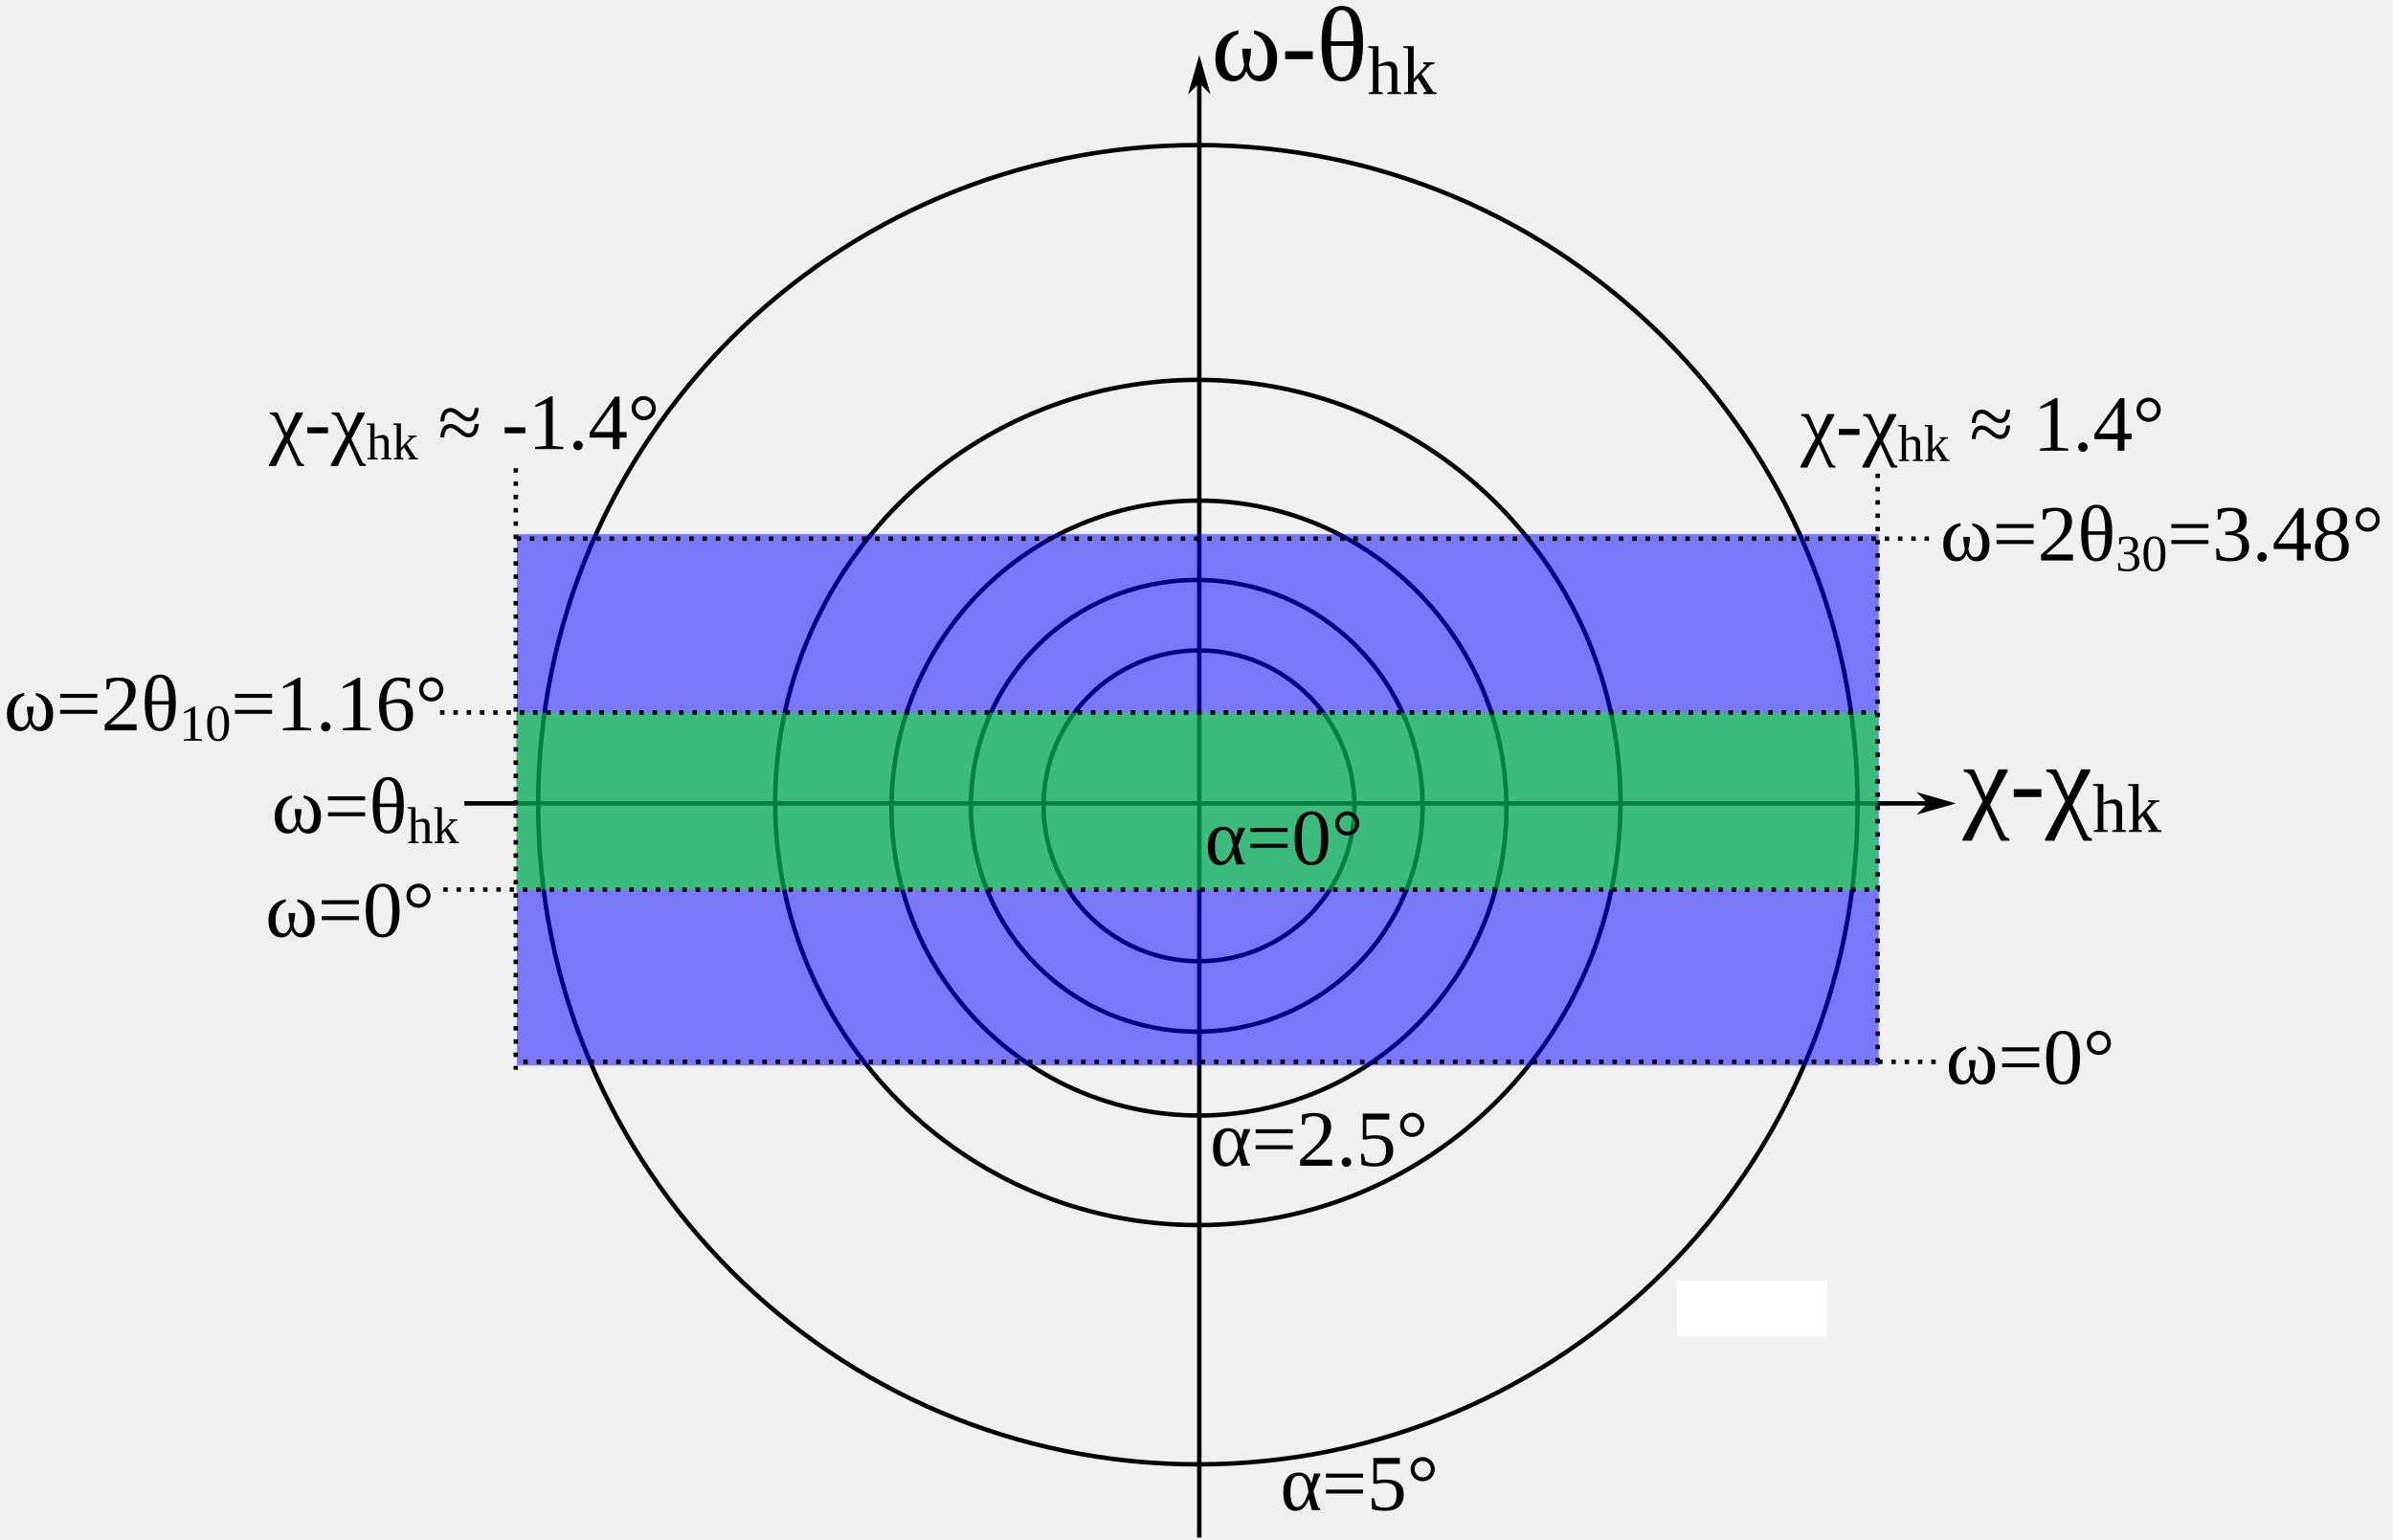
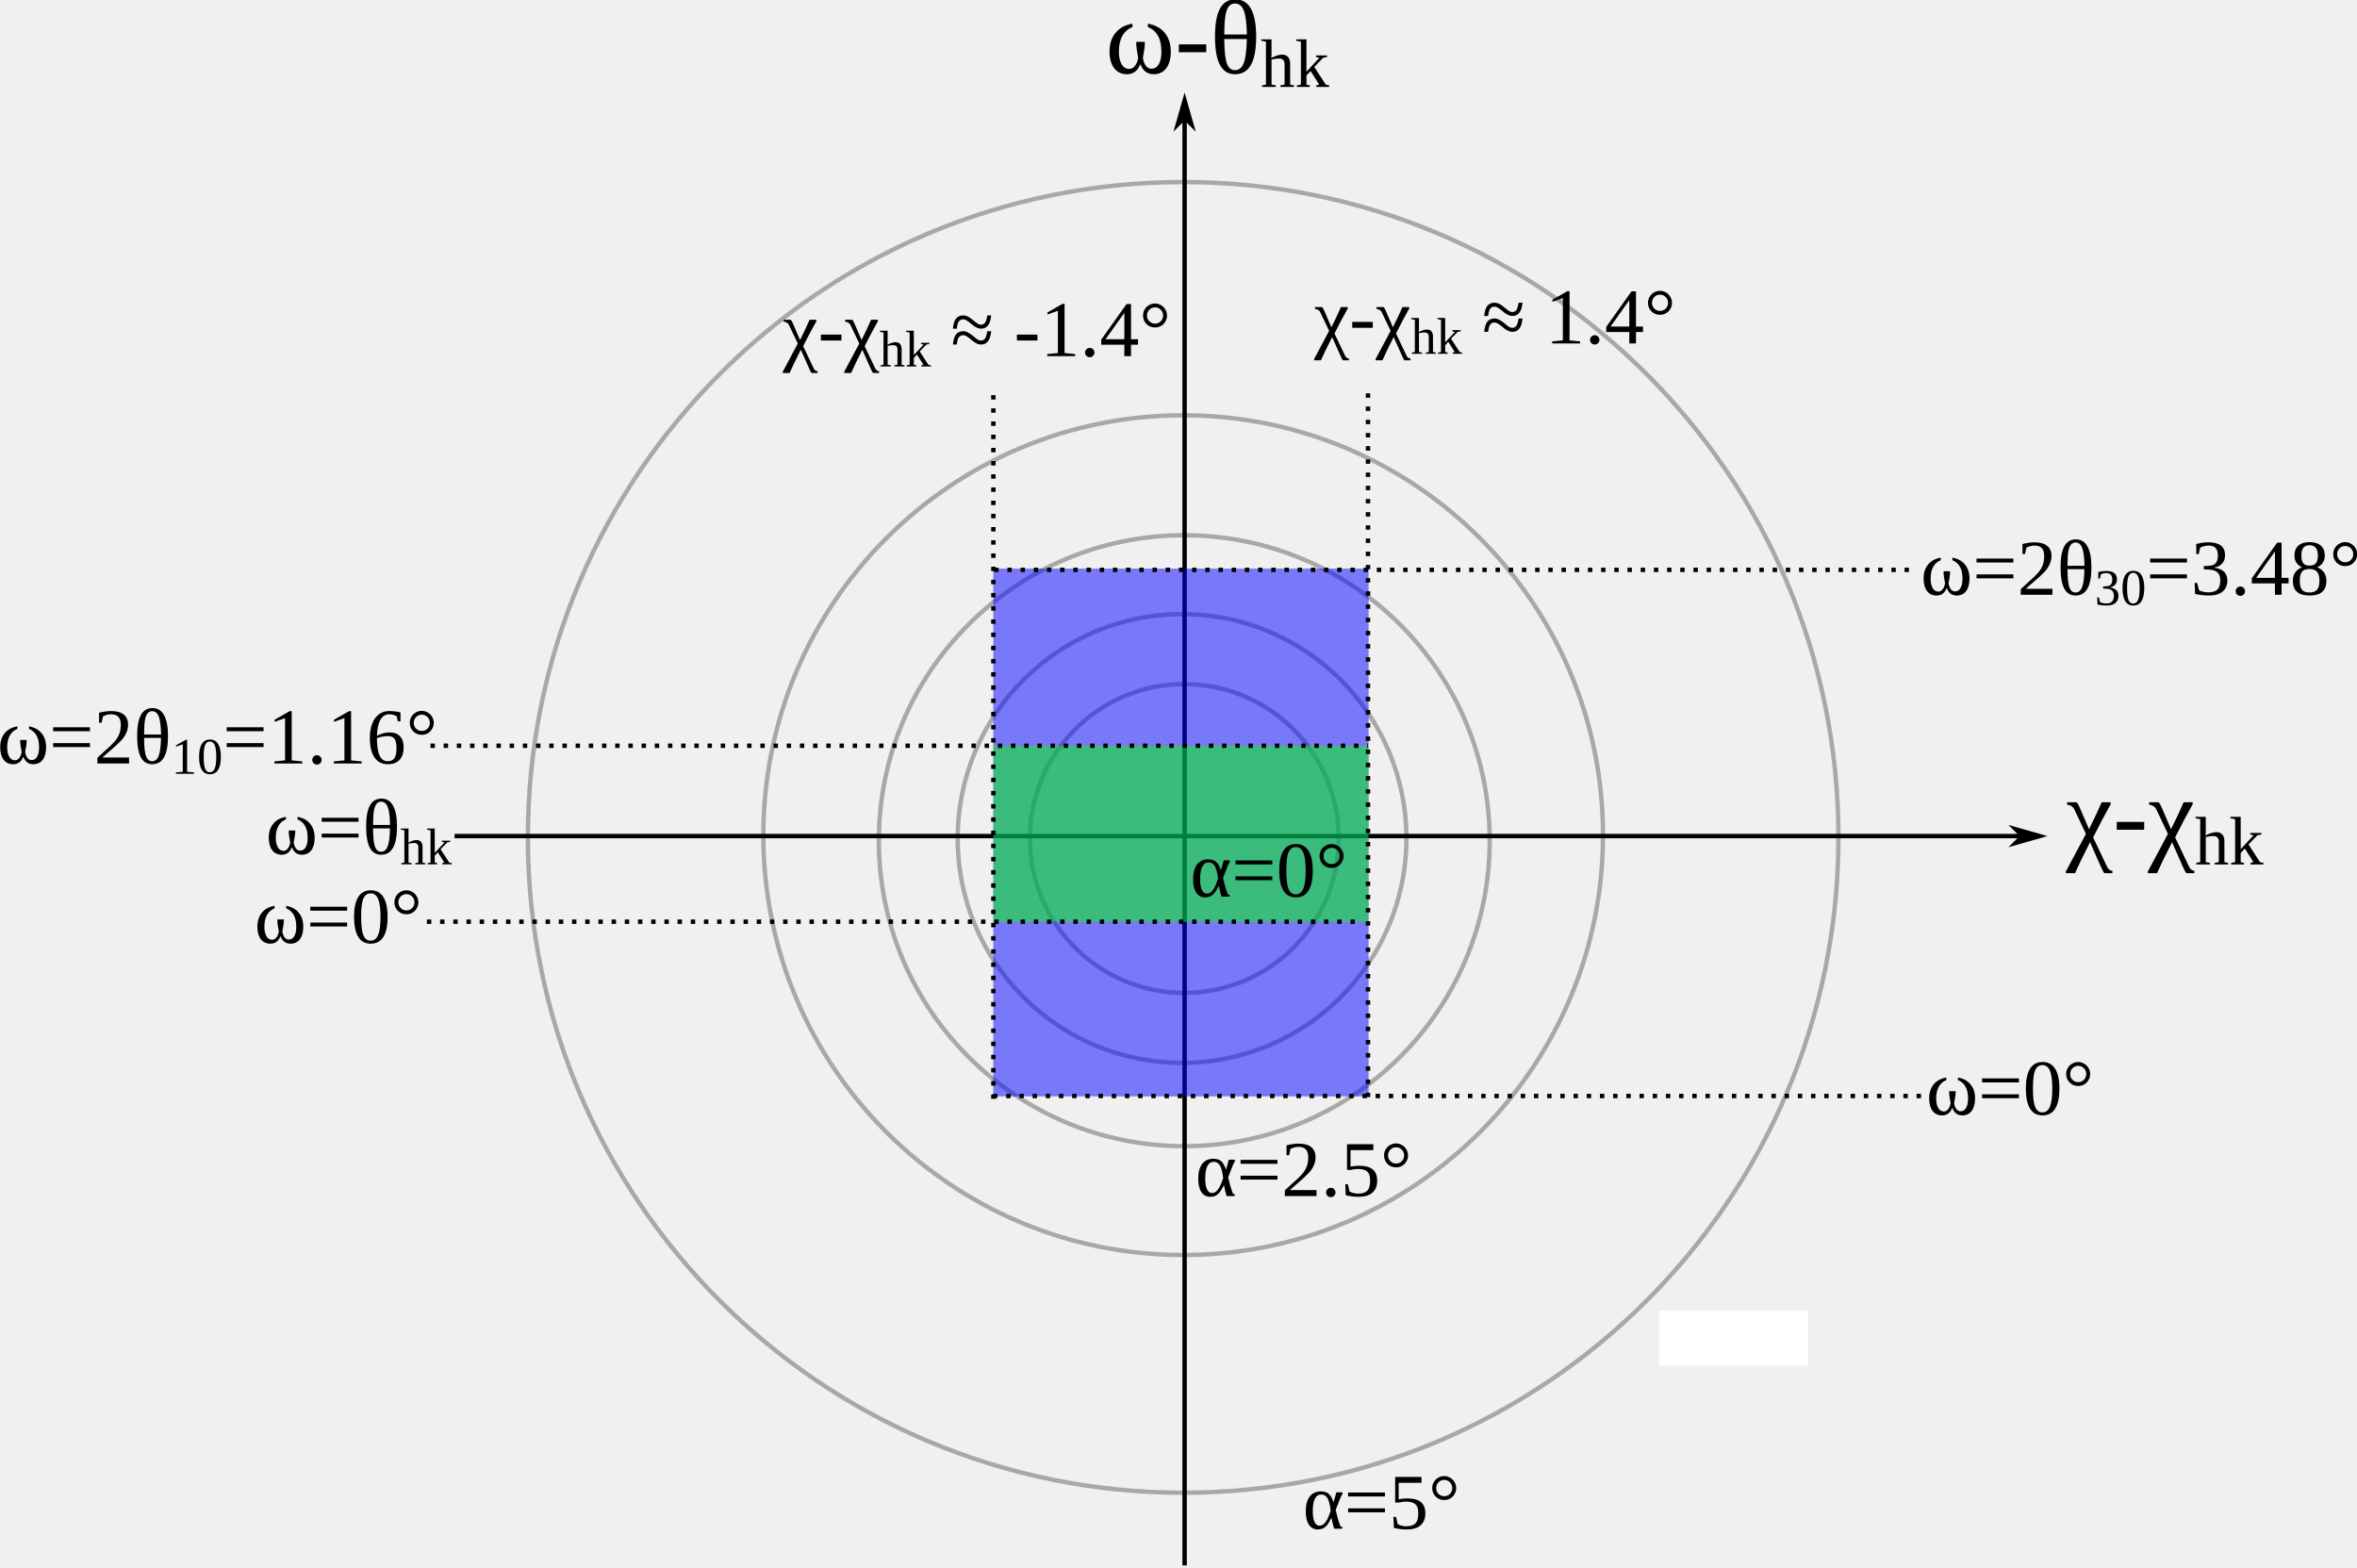
- <svg xmlns="http://www.w3.org/2000/svg" width="540.477" height="347.802" id="svg2" version="1.1">
+ <svg xmlns="http://www.w3.org/2000/svg" width="535.931" height="356.422" id="svg2" version="1.1">
  <defs id="defs4">
    <marker orient="auto" refY="0" refX="0" id="Arrow1Mend" style="overflow:visible">
      <path id="path5398" d="M 0,0 5,-5 -12.5,0 5,5 0,0 z" style="fill-rule:evenodd;stroke:#000000;stroke-width:1pt" transform="matrix(-0.4,0,0,-0.4,-4,0)" />
    </marker>
    <linearGradient id="linearGradient3755">
      <stop style="stop-color:#ff0000;stop-opacity:1;" offset="0" id="stop3757" />
      <stop style="stop-color:#ffff00;stop-opacity:0;" offset="1" id="stop3759" />
    </linearGradient>
    <clipPath id="clipPath4800" clipPathUnits="userSpaceOnUse">
      <path id="path4802" clip-rule="evenodd" d="m 46,2 0,249 249,0 0,-249" />
    </clipPath>
    <clipPath id="clipPath4526" clipPathUnits="userSpaceOnUse">
      <path id="path4528" clip-rule="evenodd" d="m -1.53,-1.736 0,10 8,0 0,-10" />
    </clipPath>
    <clipPath id="clipPath4514" clipPathUnits="userSpaceOnUse">
      <path id="path4516" clip-rule="evenodd" d="m 40,28 0,8 6,0 0,-8" />
    </clipPath>
    <clipPath id="clipPath4484" clipPathUnits="userSpaceOnUse">
      <path id="path4486" clip-rule="evenodd" d="m -1.53,-2.268 0,11 8,0 0,-11" />
    </clipPath>
    <clipPath id="clipPath4472" clipPathUnits="userSpaceOnUse">
      <path id="path4474" clip-rule="evenodd" d="m 40,59 0,9 6,0 0,-9" />
    </clipPath>
    <clipPath id="clipPath4442" clipPathUnits="userSpaceOnUse">
      <path id="path4444" clip-rule="evenodd" d="m -1.53,-1.801 0,11 8,0 0,-11" />
    </clipPath>
    <clipPath id="clipPath4430" clipPathUnits="userSpaceOnUse">
      <path id="path4432" clip-rule="evenodd" d="m 40,91 0,9 6,0 0,-9" />
    </clipPath>
    <clipPath id="clipPath4400" clipPathUnits="userSpaceOnUse">
      <path id="path4402" clip-rule="evenodd" d="m -1.53,-2.333 0,11 8,0 0,-11" />
    </clipPath>
    <clipPath id="clipPath4388" clipPathUnits="userSpaceOnUse">
      <path id="path4390" clip-rule="evenodd" d="m 40,122 0,9 6,0 0,-9" />
    </clipPath>
    <clipPath id="clipPath4354" clipPathUnits="userSpaceOnUse">
      <path id="path4356" clip-rule="evenodd" d="m -2.28,-1.866 0,11 14,0 0,-11" />
    </clipPath>
    <clipPath id="clipPath4342" clipPathUnits="userSpaceOnUse">
      <path id="path4344" clip-rule="evenodd" d="m 34,154 0,9 12,0 0,-9" />
    </clipPath>
    <clipPath id="clipPath4308" clipPathUnits="userSpaceOnUse">
      <path id="path4310" clip-rule="evenodd" d="m -2.28,-2.399 0,11 14,0 0,-11" />
    </clipPath>
    <clipPath id="clipPath4296" clipPathUnits="userSpaceOnUse">
      <path id="path4298" clip-rule="evenodd" d="m 34,185 0,9 12,0 0,-9" />
    </clipPath>
    <clipPath id="clipPath4262" clipPathUnits="userSpaceOnUse">
      <path id="path4264" clip-rule="evenodd" d="m -2.28,-1.931 0,11 14,0 0,-11" />
    </clipPath>
    <clipPath id="clipPath4250" clipPathUnits="userSpaceOnUse">
      <path id="path4252" clip-rule="evenodd" d="m 34,217 0,9 12,0 0,-9" />
    </clipPath>
    <clipPath id="clipPath4208" clipPathUnits="userSpaceOnUse">
      <path id="path4210" clip-rule="evenodd" d="m -2.143,-2.33 0,11 9,0 0,-11" />
    </clipPath>
    <clipPath id="clipPath4196" clipPathUnits="userSpaceOnUse">
      <path id="path4198" clip-rule="evenodd" d="m 262,251 0,9 7,0 0,-9" />
    </clipPath>
    <clipPath id="clipPath4166" clipPathUnits="userSpaceOnUse">
      <path id="path4168" clip-rule="evenodd" d="m -1.66,-2.33 0,11 8,0 0,-11" />
    </clipPath>
    <clipPath id="clipPath4154" clipPathUnits="userSpaceOnUse">
      <path id="path4156" clip-rule="evenodd" d="m 231,251 0,9 6,0 0,-9" />
    </clipPath>
    <clipPath id="clipPath4124" clipPathUnits="userSpaceOnUse">
      <path id="path4126" clip-rule="evenodd" d="m -2.178,-2.33 0,11 9,0 0,-11" />
    </clipPath>
    <clipPath id="clipPath4112" clipPathUnits="userSpaceOnUse">
      <path id="path4114" clip-rule="evenodd" d="m 199,251 0,9 7,0 0,-9" />
    </clipPath>
    <clipPath id="clipPath4082" clipPathUnits="userSpaceOnUse">
      <path id="path4084" clip-rule="evenodd" d="m -1.696,-2.33 0,11 8,0 0,-11" />
    </clipPath>
    <clipPath id="clipPath4070" clipPathUnits="userSpaceOnUse">
      <path id="path4072" clip-rule="evenodd" d="m 168,251 0,9 6,0 0,-9" />
    </clipPath>
    <clipPath id="clipPath4036" clipPathUnits="userSpaceOnUse">
      <path id="path4038" clip-rule="evenodd" d="m -1.589,-2.33 0,11 13,0 0,-11" />
    </clipPath>
    <clipPath id="clipPath4024" clipPathUnits="userSpaceOnUse">
      <path id="path4026" clip-rule="evenodd" d="m 134,251 0,9 11,0 0,-9" />
    </clipPath>
    <clipPath id="clipPath3990" clipPathUnits="userSpaceOnUse">
      <path id="path3992" clip-rule="evenodd" d="m -2.107,-2.33 0,11 14,0 0,-11" />
    </clipPath>
    <clipPath id="clipPath3978" clipPathUnits="userSpaceOnUse">
      <path id="path3980" clip-rule="evenodd" d="m 102,251 0,9 12,0 0,-9" />
    </clipPath>
    <clipPath id="clipPath3944" clipPathUnits="userSpaceOnUse">
      <path id="path3946" clip-rule="evenodd" d="m -1.625,-2.33 0,11 13,0 0,-11" />
    </clipPath>
    <clipPath id="clipPath3932" clipPathUnits="userSpaceOnUse">
      <path id="path3934" clip-rule="evenodd" d="m 71,251 0,9 11,0 0,-9" />
    </clipPath>
    <clipPath id="clipPath3890" clipPathUnits="userSpaceOnUse">
      <path id="path3892" clip-rule="evenodd" d="m 46,2 0,249 249,0 0,-249" />
    </clipPath>
    <clipPath id="clipPath3882" clipPathUnits="userSpaceOnUse">
      <path id="path3884" clip-rule="evenodd" d="m 46,2 0,249 249,0 0,-249" />
    </clipPath>
    <clipPath id="clipPath3874" clipPathUnits="userSpaceOnUse">
      <path id="path3876" clip-rule="evenodd" d="m 46,2 0,249 249,0 0,-249" />
    </clipPath>
    <clipPath id="clipPath3866" clipPathUnits="userSpaceOnUse">
      <path id="path3868" clip-rule="evenodd" d="m 35,2 0,257 260,0 0,-257" />
    </clipPath>
    <clipPath id="clipPath3858" clipPathUnits="userSpaceOnUse">
      <path id="path3860" clip-rule="evenodd" d="m 33,1 0,260 263,0 0,-260" />
    </clipPath>
    <clipPath id="clipPath3850" clipPathUnits="userSpaceOnUse">
      <path id="path3852" clip-rule="evenodd" d="m 35.28,2.88 0,256.2 259.2,0 0,-256.2" />
    </clipPath>
    <marker orient="auto" refY="0" refX="0" id="Arrow1Mend-5" style="overflow:visible">
      <path id="path5398-9" d="M 0,0 5,-5 -12.5,0 5,5 0,0 z" style="fill-rule:evenodd;stroke:#000000;stroke-width:1pt" transform="matrix(-0.4,0,0,-0.4,-4,0)" />
    </marker>
  </defs>
-   <g id="layer1" transform="translate(-82.50608,-430.6742)">
-     <path style="fill:none;stroke:#000000;stroke-width:1.017;stroke-linejoin:miter;stroke-miterlimit:4;stroke-opacity:1;stroke-dasharray:none;stroke-dashoffset:0" id="path5283" d="m 416.688,679.111 c 0,83.684 -67.839,151.523 -151.523,151.523 -83.684,0 -151.523,-67.839 -151.523,-151.523 0,-83.684 67.839,-151.523 151.523,-151.523 83.684,0 151.523,67.839 151.523,151.523 z" transform="matrix(0.9833333,0,0,0.9833333,92.30269,-55.35155)" />
-     <path style="fill:none;stroke:#000000;stroke-width:1.587;stroke-linejoin:miter;stroke-miterlimit:4;stroke-opacity:1;stroke-dasharray:none;stroke-dashoffset:0" id="path5283-4" d="m 416.688,679.111 c 0,83.684 -67.839,151.523 -151.523,151.523 -83.684,0 -151.523,-67.839 -151.523,-151.523 0,-83.684 67.839,-151.523 151.523,-151.523 83.684,0 151.523,67.839 151.523,151.523 z" transform="matrix(0.63,0,0,0.63,185.9943,184.0958)" />
-     <path style="fill:none;stroke:#000000;stroke-width:2.182;stroke-linejoin:miter;stroke-miterlimit:4;stroke-opacity:1;stroke-dasharray:none;stroke-dashoffset:0" id="path5283-4-5" d="m 416.688,679.111 c 0,83.684 -67.839,151.523 -151.523,151.523 -83.684,0 -151.523,-67.839 -151.523,-151.523 0,-83.684 67.839,-151.523 151.523,-151.523 83.684,0 151.523,67.839 151.523,151.523 z" transform="matrix(0.4583334,0,0,0.4583334,231.7669,301.9392)" />
-     <path style="fill:none;stroke:#000000;stroke-width:2.97;stroke-linejoin:miter;stroke-miterlimit:4;stroke-opacity:1;stroke-dasharray:none;stroke-dashoffset:0" id="path5283-4-5-3" d="m 416.688,679.111 c 0,83.684 -67.839,151.523 -151.523,151.523 -83.684,0 -151.523,-67.839 -151.523,-151.523 0,-83.684 67.839,-151.523 151.523,-151.523 83.684,0 151.523,67.839 151.523,151.523 z" transform="matrix(0.3366667,0,0,0.3366667,263.5235,384.0593)" />
-     <path style="fill:none;stroke:#000000;stroke-width:4.317;stroke-linejoin:miter;stroke-miterlimit:4;stroke-opacity:1;stroke-dasharray:none;stroke-dashoffset:0" id="path5283-4-5-3-7" d="m 416.688,679.111 c 0,83.684 -67.839,151.523 -151.523,151.523 -83.684,0 -151.523,-67.839 -151.523,-151.523 0,-83.684 67.839,-151.523 151.523,-151.523 83.684,0 151.523,67.839 151.523,151.523 z" transform="matrix(0.2316667,0,0,0.2316667,291.8709,455.3659)" />
-     <path style="fill:none;stroke:#000000;stroke-width:1px;stroke-linecap:butt;stroke-linejoin:miter;stroke-opacity:1;marker-end:url(#Arrow1Mend)" d="m 187.383,612.145 c 334.919,0 334.919,0 334.919,0" id="path5383" />
+   <g id="layer1" transform="translate(-84.02131,-422.0539)">
+     <path style="opacity:0.3;fill:none;stroke:#000000;stroke-width:1.017;stroke-linejoin:miter;stroke-miterlimit:4;stroke-opacity:1;stroke-dasharray:none;stroke-dashoffset:0" id="path5283" d="m 416.688,679.111 c 0,83.684 -67.839,151.523 -151.523,151.523 -83.684,0 -151.523,-67.839 -151.523,-151.523 0,-83.684 67.839,-151.523 151.523,-151.523 83.684,0 151.523,67.839 151.523,151.523 z" transform="matrix(0.9833333,0,0,0.9833333,92.30269,-55.35155)" />
+     <path style="opacity:0.3;fill:none;stroke:#000000;stroke-width:1.587;stroke-linejoin:miter;stroke-miterlimit:4;stroke-opacity:1;stroke-dasharray:none;stroke-dashoffset:0" id="path5283-4" d="m 416.688,679.111 c 0,83.684 -67.839,151.523 -151.523,151.523 -83.684,0 -151.523,-67.839 -151.523,-151.523 0,-83.684 67.839,-151.523 151.523,-151.523 83.684,0 151.523,67.839 151.523,151.523 z" transform="matrix(0.63,0,0,0.63,185.9943,184.0958)" />
+     <path style="opacity:0.3;fill:none;stroke:#000000;stroke-width:2.182;stroke-linejoin:miter;stroke-miterlimit:4;stroke-opacity:1;stroke-dasharray:none;stroke-dashoffset:0" id="path5283-4-5" d="m 416.688,679.111 c 0,83.684 -67.839,151.523 -151.523,151.523 -83.684,0 -151.523,-67.839 -151.523,-151.523 0,-83.684 67.839,-151.523 151.523,-151.523 83.684,0 151.523,67.839 151.523,151.523 z" transform="matrix(0.4583334,0,0,0.4583334,231.7669,301.9392)" />
+     <path style="opacity:0.3;fill:none;stroke:#000000;stroke-width:2.97;stroke-linejoin:miter;stroke-miterlimit:4;stroke-opacity:1;stroke-dasharray:none;stroke-dashoffset:0" id="path5283-4-5-3" d="m 416.688,679.111 c 0,83.684 -67.839,151.523 -151.523,151.523 -83.684,0 -151.523,-67.839 -151.523,-151.523 0,-83.684 67.839,-151.523 151.523,-151.523 83.684,0 151.523,67.839 151.523,151.523 z" transform="matrix(0.3366667,0,0,0.3366667,263.5235,384.0593)" />
+     <path style="opacity:0.3;fill:none;stroke:#000000;stroke-width:4.317;stroke-linejoin:miter;stroke-miterlimit:4;stroke-opacity:1;stroke-dasharray:none;stroke-dashoffset:0" id="path5283-4-5-3-7" d="m 416.688,679.111 c 0,83.684 -67.839,151.523 -151.523,151.523 -83.684,0 -151.523,-67.839 -151.523,-151.523 0,-83.684 67.839,-151.523 151.523,-151.523 83.684,0 151.523,67.839 151.523,151.523 z" transform="matrix(0.2316667,0,0,0.2316667,291.8709,455.3659)" />
+     <path style="fill:none;stroke:#000000;stroke-width:1px;stroke-linecap:butt;stroke-linejoin:miter;stroke-opacity:1;marker-end:url(#Arrow1Mend)" d="m 187.383,612.145 c 360.219,0 360.219,0 360.219,0" id="path5383" />
    <path style="fill:none;stroke:#000000;stroke-width:1px;stroke-linecap:butt;stroke-linejoin:miter;stroke-opacity:1;marker-end:url(#Arrow1Mend)" d="m 353.375,777.976 c 0,-332.894 0,-332.894 0,-332.894" id="path5383-5" />
-     <text xml:space="preserve" style="font-size:24px;font-style:normal;font-variant:normal;font-weight:normal;font-stretch:normal;line-height:125%;letter-spacing:0px;word-spacing:0px;fill:#000000;fill-opacity:1;stroke:none;font-family:Times New Roman;-inkscape-font-specification:Times New Roman" x="525.784" y="615.471" id="text5853">
-       <tspan id="tspan5855" x="525.784" y="615.471">χ-χ<tspan style="font-size:65.001%;baseline-shift:sub" id="tspan3101">hk</tspan>
+     <text xml:space="preserve" style="font-size:24px;font-style:normal;font-variant:normal;font-weight:normal;font-stretch:normal;line-height:125%;letter-spacing:0px;word-spacing:0px;fill:#000000;fill-opacity:1;stroke:none;font-family:Times New Roman;-inkscape-font-specification:Times New Roman" x="553.784" y="615.471" id="text5853">
+       <tspan id="tspan5855" x="553.784" y="615.471">χ-χ<tspan style="font-size:65.001%;baseline-shift:sub" id="tspan3101">hk</tspan>
      </tspan>
    </text>
-     <text xml:space="preserve" style="font-size:24px;font-style:normal;font-variant:normal;font-weight:normal;font-stretch:normal;line-height:125%;letter-spacing:0px;word-spacing:0px;fill:#000000;fill-opacity:1;stroke:none;font-family:Times New Roman;-inkscape-font-specification:Times New Roman" x="356.079" y="448.796" id="text5857">
-       <tspan id="tspan5859" x="356.079" y="448.796">ω-θ<tspan style="font-size:65.001%;baseline-shift:sub" id="tspan3103">hk</tspan>
+     <text xml:space="preserve" style="font-size:24px;font-style:normal;font-variant:normal;font-weight:normal;font-stretch:normal;line-height:125%;letter-spacing:0px;word-spacing:0px;fill:#000000;fill-opacity:1;stroke:none;font-family:Times New Roman;-inkscape-font-specification:Times New Roman" x="335.371" y="438.694" id="text5857">
+       <tspan id="tspan5859" x="335.371" y="438.694">ω-θ<tspan style="font-size:65.001%;baseline-shift:sub" id="tspan3103">hk</tspan>
      </tspan>
    </text>
-     <rect style="opacity:0.5;fill:#0000ff;fill-opacity:1;stroke:none" id="rect5861-9" width="307.576" height="120" x="199.26" y="551.332" />
-     <rect style="opacity:0.5;fill:#00ff00;fill-opacity:1;stroke:none" id="rect5861" width="307.576" height="40" x="199" y="591.634" />
-     <path style="fill:none;stroke:#000000;stroke-width:1;stroke-linecap:butt;stroke-linejoin:miter;stroke-miterlimit:4;stroke-opacity:1;stroke-dasharray:1, 2;stroke-dashoffset:0" d="m 181.904,591.606 c 324.419,0 324.419,0 324.419,0" id="path5881" />
-     <path style="fill:none;stroke:#000000;stroke-width:1;stroke-linecap:butt;stroke-linejoin:miter;stroke-miterlimit:4;stroke-opacity:1;stroke-dasharray:1, 2;stroke-dashoffset:0" d="m 182.619,631.606 c 324.417,0 324.417,0 324.417,0" id="path5881-3" />
-     <text xml:space="preserve" style="font-size:18px;font-style:normal;font-variant:normal;font-weight:normal;font-stretch:normal;line-height:125%;letter-spacing:0px;word-spacing:0px;fill:#000000;fill-opacity:1;stroke:none;font-family:Times New Roman;-inkscape-font-specification:Times New Roman" x="142.432" y="642.24" id="text5919">
-       <tspan id="tspan5921" x="142.432" y="642.24">ω=0°</tspan>
+     <rect style="opacity:0.5;fill:#0000ff;fill-opacity:1;stroke:none" id="rect5861-9" width="85.343" height="120" x="309.872" y="551.332" />
+     <rect style="opacity:0.5;fill:#00ff00;fill-opacity:1;stroke:none" id="rect5861" width="85.284" height="40" x="309.88" y="591.634" />
+     <path style="fill:none;stroke:#000000;stroke-width:1;stroke-linecap:butt;stroke-linejoin:miter;stroke-miterlimit:4;stroke-opacity:1;stroke-dasharray:1, 2;stroke-dashoffset:0" d="m 181.904,591.606 c 213.162,0 213.162,0 213.162,0" id="path5881" />
+     <path style="fill:none;stroke:#000000;stroke-width:1;stroke-linecap:butt;stroke-linejoin:miter;stroke-miterlimit:4;stroke-opacity:1;stroke-dasharray:1, 2;stroke-dashoffset:0" d="m 181.087,631.606 c 212.977,0 212.977,0 212.977,0" id="path5881-3" />
+     <text xml:space="preserve" style="font-size:18px;font-style:normal;font-variant:normal;font-weight:normal;font-stretch:normal;line-height:125%;letter-spacing:0px;word-spacing:0px;fill:#000000;fill-opacity:1;stroke:none;font-family:Times New Roman;-inkscape-font-specification:Times New Roman" x="141.84" y="636.439" id="text5919">
+       <tspan id="tspan5921" x="141.84" y="636.439">ω=0°</tspan>
    </text>
    <text xml:space="preserve" style="font-size:18px;font-style:normal;font-variant:normal;font-weight:normal;font-stretch:normal;line-height:125%;letter-spacing:0px;word-spacing:0px;fill:#000000;fill-opacity:1;stroke:none;font-family:Times New Roman;-inkscape-font-specification:Times New Roman" x="83.362" y="595.637" id="text5919-3">
      <tspan x="83.362" y="595.637" id="tspan5950">ω=2θ<tspan style="font-size:65.001%;baseline-shift:sub" id="tspan6121">10</tspan>=1.16°</tspan>
    </text>
-     <path style="fill:none;stroke:#000000;stroke-width:1;stroke-linecap:butt;stroke-linejoin:miter;stroke-miterlimit:4;stroke-opacity:1;stroke-dasharray:1, 2;stroke-dashoffset:0" d="m 506.592,537.661 c 0,133.855 0,133.855 0,133.855" id="path5881-3-2" />
-     <text xml:space="preserve" style="font-size:18px;font-style:normal;font-variant:normal;font-weight:normal;font-stretch:normal;line-height:125%;letter-spacing:0px;word-spacing:0px;fill:#000000;fill-opacity:1;stroke:none;font-family:Times New Roman;-inkscape-font-specification:Times New Roman" x="489.151" y="532.468" id="text5853-1">
-       <tspan id="tspan5855-2" x="489.151" y="532.468">χ-χ<tspan style="font-size:65%;baseline-shift:sub" id="tspan3105">hk</tspan> ≈ 1.4°</tspan>
+     <path style="fill:none;stroke:#000000;stroke-width:1;stroke-linecap:butt;stroke-linejoin:miter;stroke-miterlimit:4;stroke-opacity:1;stroke-dasharray:1, 2;stroke-dashoffset:0" d="m 395.076,511.494 c 0,160.021 0,160.021 0,160.021" id="path5881-3-2" />
+     <text xml:space="preserve" style="font-size:18px;font-style:normal;font-variant:normal;font-weight:normal;font-stretch:normal;line-height:125%;letter-spacing:0px;word-spacing:0px;fill:#000000;fill-opacity:1;stroke:none;font-family:Times New Roman;-inkscape-font-specification:Times New Roman" x="382.832" y="500.143" id="text5853-1">
+       <tspan id="tspan5855-2" x="382.832" y="500.143">χ-χ<tspan style="font-size:65.001%;baseline-shift:sub" id="tspan3105">hk</tspan> ≈ 1.4°</tspan>
    </text>
-     <path style="fill:none;stroke:#000000;stroke-width:1;stroke-linecap:butt;stroke-linejoin:miter;stroke-miterlimit:4;stroke-opacity:1;stroke-dasharray:1, 2;stroke-dashoffset:0" d="m 199,536.434 c 0,135.868 0,135.868 0,135.868" id="path5881-3-2-9" />
-     <path style="fill:none;stroke:#000000;stroke-width:1;stroke-linecap:butt;stroke-linejoin:miter;stroke-miterlimit:4;stroke-opacity:1;stroke-dasharray:1, 2;stroke-dashoffset:0" d="m 199.18,552.337 c 319.376,0 319.376,0 319.376,0" id="path5881-9" />
+     <path style="fill:none;stroke:#000000;stroke-width:1;stroke-linecap:butt;stroke-linejoin:miter;stroke-miterlimit:4;stroke-opacity:1;stroke-dasharray:1, 2;stroke-dashoffset:0" d="m 309.893,511.885 c 0,160.418 0,160.418 0,160.418" id="path5881-3-2-9" />
+     <path style="fill:none;stroke:#000000;stroke-width:1;stroke-linecap:butt;stroke-linejoin:miter;stroke-miterlimit:4;stroke-opacity:1;stroke-dasharray:1, 2;stroke-dashoffset:0" d="m 310.078,551.622 c 208.478,0 208.478,0 208.478,0" id="path5881-9" />
    <text xml:space="preserve" style="font-size:18px;font-style:normal;font-variant:normal;font-weight:normal;font-stretch:normal;line-height:125%;letter-spacing:0px;word-spacing:0px;fill:#000000;fill-opacity:1;stroke:none;font-family:Times New Roman;-inkscape-font-specification:Times New Roman" x="521.97" y="675.482" id="text5919-2">
      <tspan id="tspan5921-7" x="521.97" y="675.482">ω=0°</tspan>
    </text>
-     <path style="fill:none;stroke:#000000;stroke-width:1;stroke-linecap:butt;stroke-linejoin:miter;stroke-miterlimit:4;stroke-opacity:1;stroke-dasharray:1, 2;stroke-dashoffset:0" d="m 200.695,670.525 c 320.889,0 320.889,0 320.889,0" id="path5881-9-6" />
+     <path style="fill:none;stroke:#000000;stroke-width:1;stroke-linecap:butt;stroke-linejoin:miter;stroke-miterlimit:4;stroke-opacity:1;stroke-dasharray:1, 2;stroke-dashoffset:0" d="m 309.811,671.239 c 211.773,0 211.773,0 211.773,0" id="path5881-9-6" />
    <text xml:space="preserve" style="font-size:18px;font-style:normal;font-variant:normal;font-weight:normal;font-stretch:normal;line-height:125%;letter-spacing:0px;word-spacing:0px;fill:#000000;fill-opacity:1;stroke:none;font-family:Times New Roman;-inkscape-font-specification:Times New Roman" x="520.705" y="557.282" id="text5919-3-9">
      <tspan x="520.705" y="557.282" id="tspan5950-8">ω=2θ<tspan style="font-size:65.001%;baseline-shift:sub" id="tspan6119">30</tspan>=3.48°</tspan>
    </text>
-     <text xml:space="preserve" style="font-size:18px;font-style:normal;font-variant:normal;font-weight:normal;font-stretch:normal;line-height:125%;letter-spacing:0px;word-spacing:0px;fill:#000000;fill-opacity:1;stroke:none;font-family:Times New Roman;-inkscape-font-specification:'Times New Roman,'" x="371.664" y="771.765" id="text6123-8">
-       <tspan id="tspan6125-6" x="371.664" y="771.765">α=5°</tspan>
+     <text xml:space="preserve" style="font-size:18px;font-style:normal;font-variant:normal;font-weight:normal;font-stretch:normal;line-height:125%;letter-spacing:0px;word-spacing:0px;fill:#000000;fill-opacity:1;stroke:none;font-family:Times New Roman;-inkscape-font-specification:'Times New Roman,'" x="380.235" y="769.622" id="text6123-8">
+       <tspan id="tspan6125-6" x="380.235" y="769.622">α=5°</tspan>
    </text>
    <rect style="fill:#ffffff;fill-opacity:1;stroke:none" id="rect6169-3" width="33.929" height="12.5" x="461.25" y="720.041" />
    <text xml:space="preserve" style="font-size:18px;font-style:normal;font-variant:normal;font-weight:normal;font-stretch:normal;line-height:125%;letter-spacing:0px;word-spacing:0px;fill:#000000;fill-opacity:1;stroke:none;font-family:Times New Roman;-inkscape-font-specification:Times New Roman" x="354.62" y="625.915" id="text6123">
      <tspan id="tspan6125" x="354.62" y="625.915">α=0°</tspan>
    </text>
    <text xml:space="preserve" style="font-size:18px;font-style:normal;font-variant:normal;font-weight:normal;font-stretch:normal;line-height:125%;letter-spacing:0px;word-spacing:0px;fill:#000000;fill-opacity:1;stroke:none;font-family:Times New Roman;-inkscape-font-specification:Times New Roman" x="355.784" y="693.989" id="text6123-0">
      <tspan id="tspan6125-9" x="355.784" y="693.989">α=2.5°</tspan>
    </text>
-     <text xml:space="preserve" style="font-size:18px;font-style:normal;font-variant:normal;font-weight:normal;font-stretch:normal;line-height:125%;letter-spacing:0px;word-spacing:0px;fill:#000000;fill-opacity:1;stroke:none;font-family:Times New Roman;-inkscape-font-specification:Times New Roman" x="143.262" y="532.106" id="text5853-1-1">
-       <tspan id="tspan5855-2-17" x="143.262" y="532.106">χ-χ<tspan style="font-size:65.001%;baseline-shift:sub" id="tspan3105-4">hk</tspan> ≈ -1.4°</tspan>
+     <text xml:space="preserve" style="font-size:18px;font-style:normal;font-variant:normal;font-weight:normal;font-stretch:normal;line-height:125%;letter-spacing:0px;word-spacing:0px;fill:#000000;fill-opacity:1;stroke:none;font-family:Times New Roman;-inkscape-font-specification:Times New Roman" x="262.017" y="503.03" id="text5853-1-1">
+       <tspan id="tspan5855-2-17" x="262.017" y="503.03">χ-χ<tspan style="font-size:65.001%;baseline-shift:sub" id="tspan3105-4">hk</tspan> ≈ -1.4°</tspan>
    </text>
-     <text xml:space="preserve" style="font-size:18px;font-style:normal;font-variant:normal;font-weight:normal;font-stretch:normal;line-height:125%;letter-spacing:0px;word-spacing:0px;fill:#000000;fill-opacity:1;stroke:none;font-family:Times New Roman;-inkscape-font-specification:Times New Roman" x="143.846" y="618.778" id="text5919-30">
-       <tspan id="tspan5921-73" x="143.846" y="618.778">ω=θ<tspan style="font-size:65.001%;baseline-shift:sub" id="tspan3152">hk</tspan>
+     <text xml:space="preserve" style="font-size:18px;font-style:normal;font-variant:normal;font-weight:normal;font-stretch:normal;line-height:125%;letter-spacing:0px;word-spacing:0px;fill:#000000;fill-opacity:1;stroke:none;font-family:Times New Roman;-inkscape-font-specification:Times New Roman" x="144.428" y="616.217" id="text5919-30">
+       <tspan id="tspan5921-73" x="144.428" y="616.217">ω=θ<tspan style="font-size:65.001%;baseline-shift:sub" id="tspan3152">hk</tspan>
      </tspan>
    </text>
  </g>
</svg>
